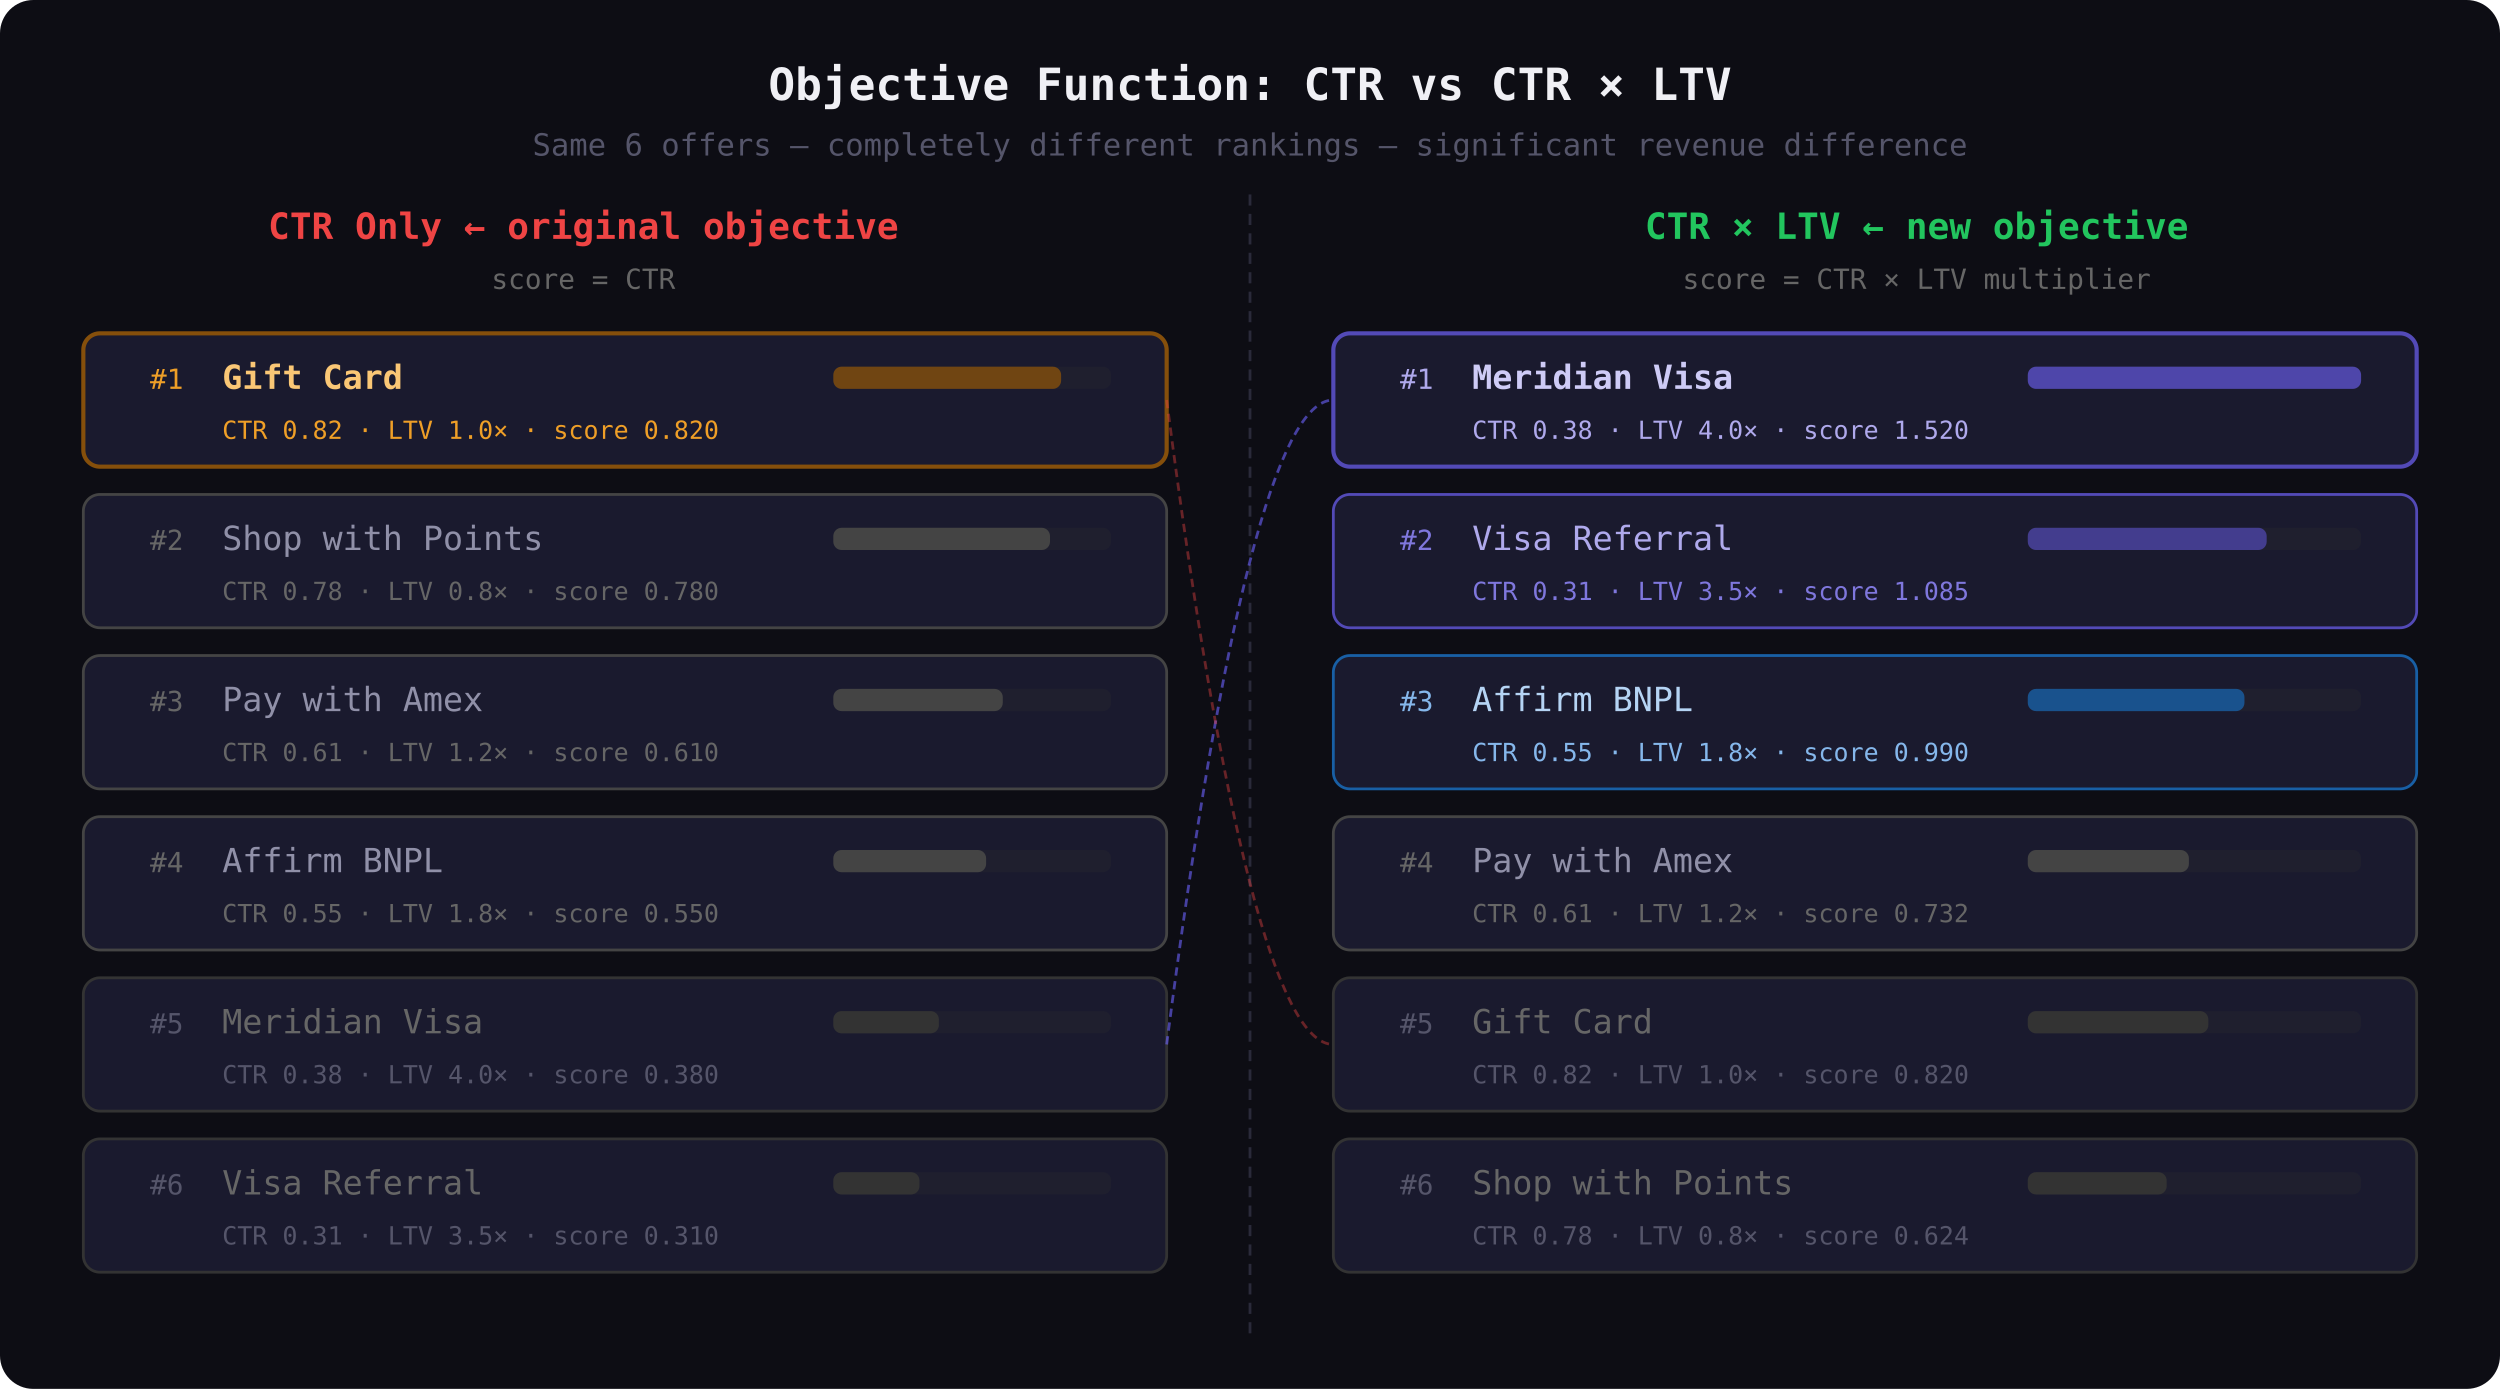
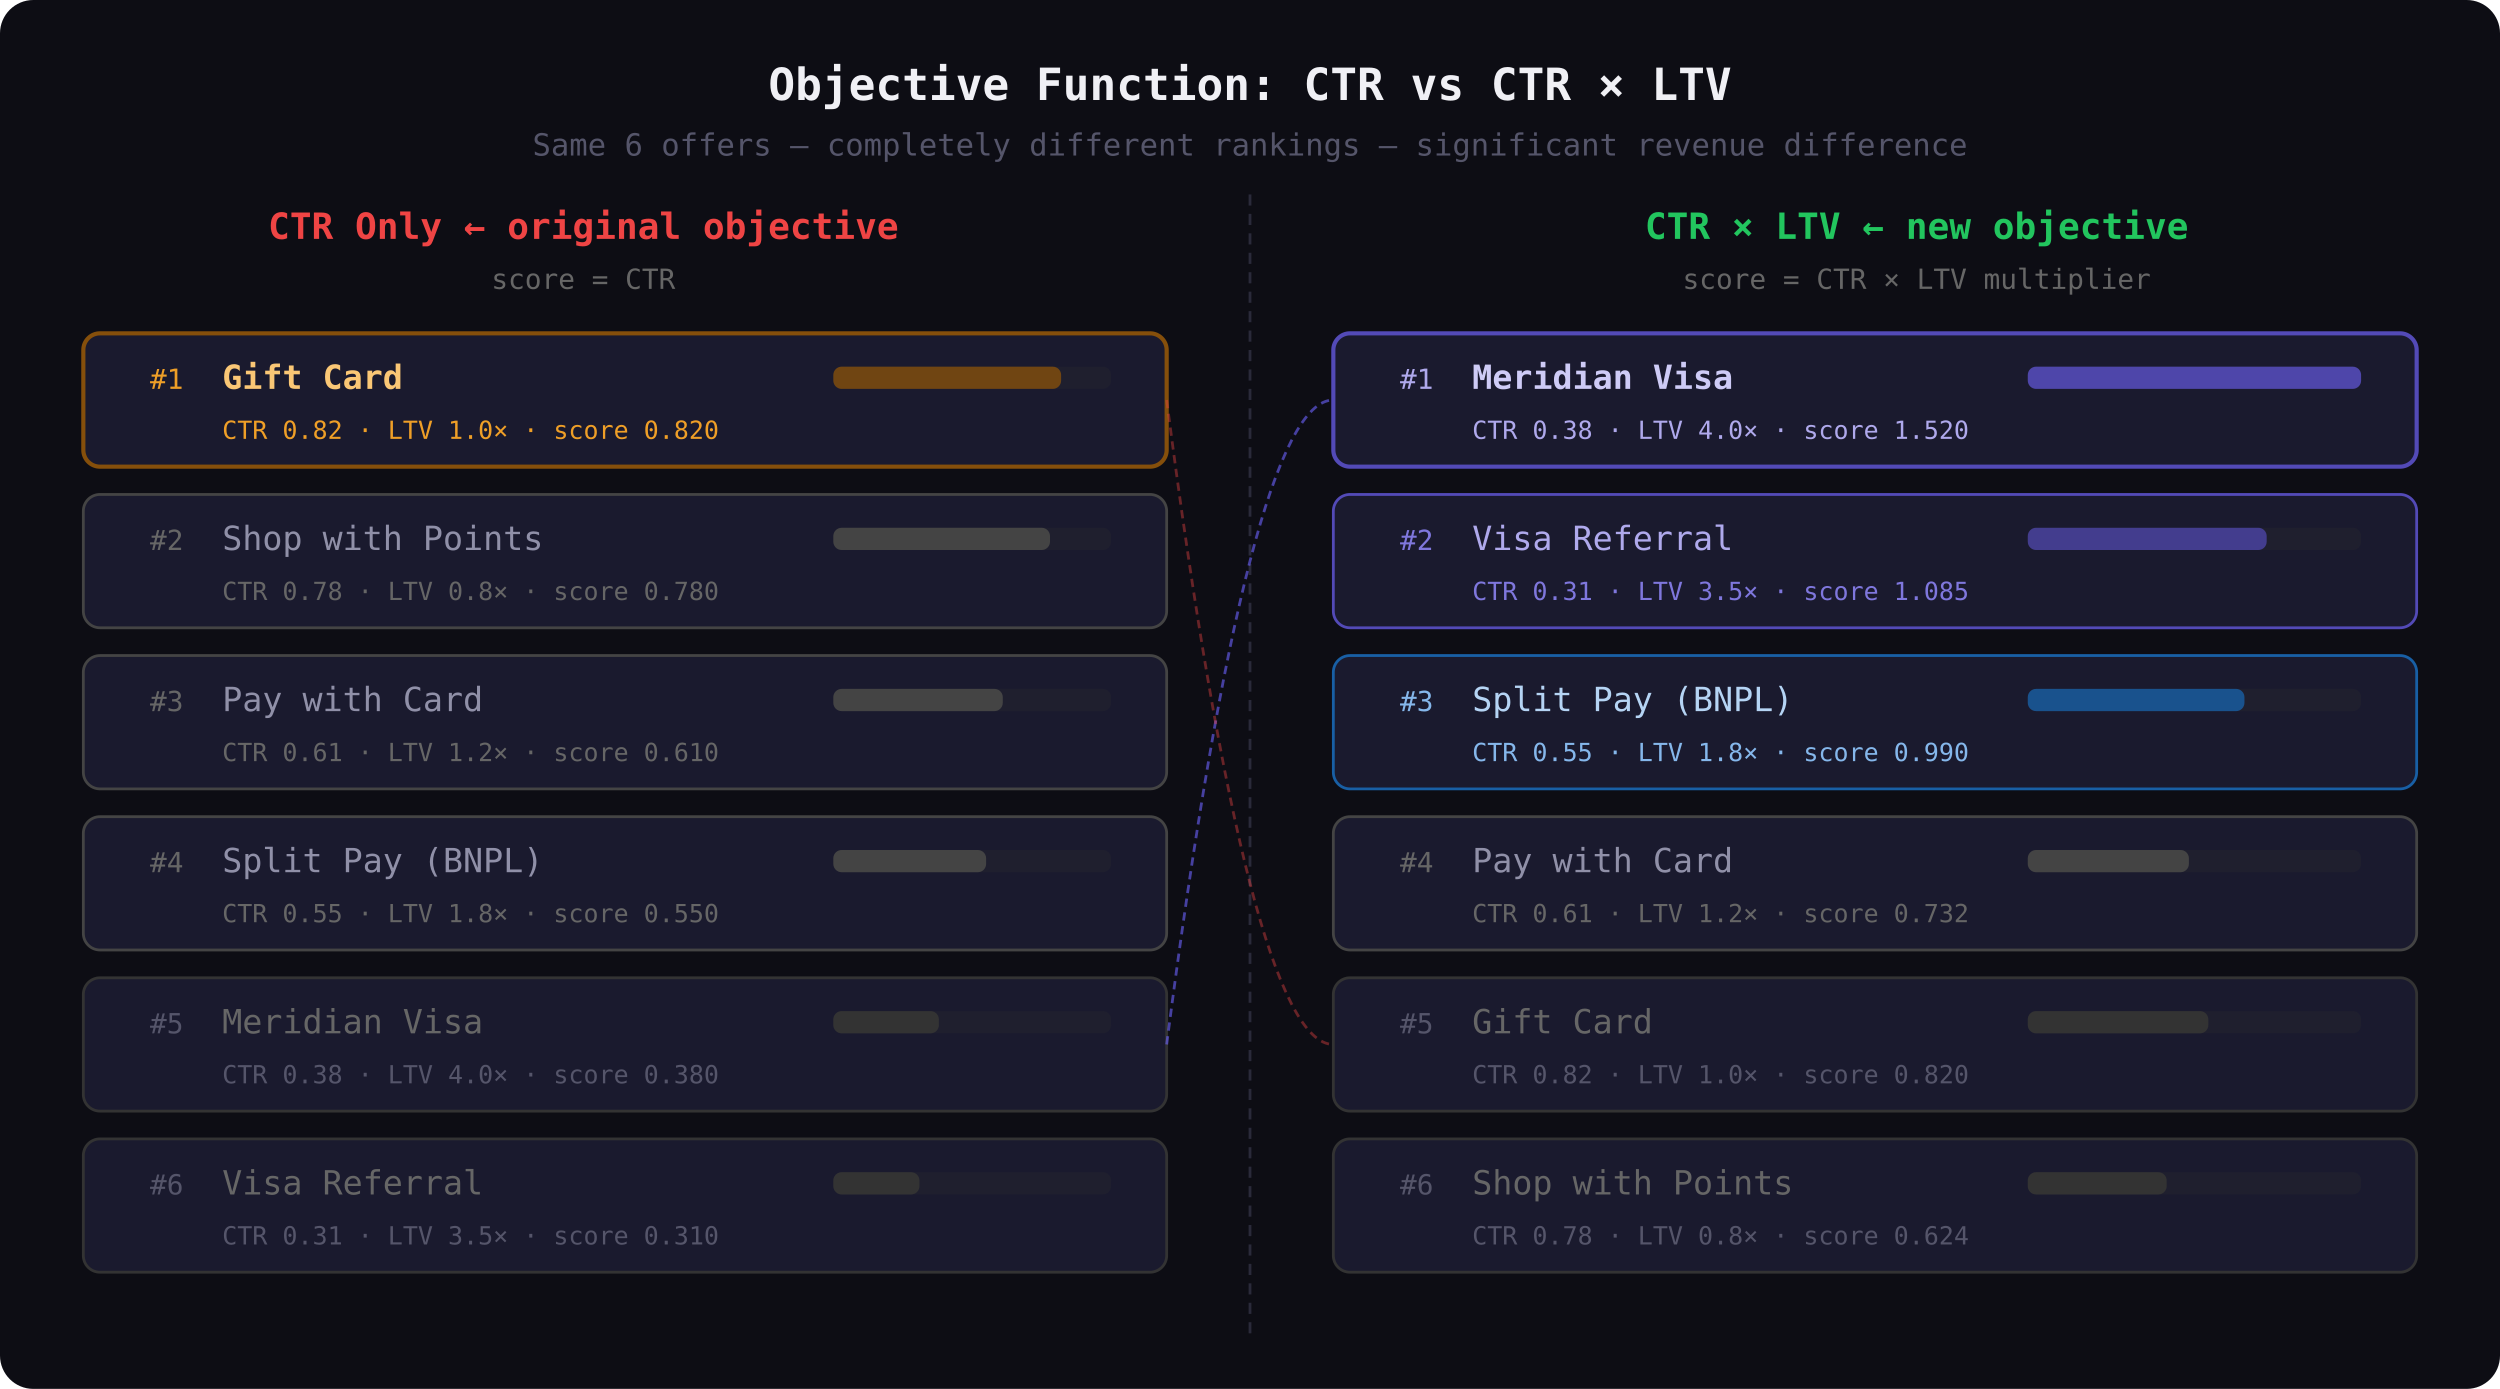
<svg xmlns="http://www.w3.org/2000/svg" width="900" height="500" viewBox="0 0 900 500" font-family="ui-monospace, 'Cascadia Code', monospace">
  <rect width="900" height="500" fill="#0d0d14" rx="12" />
  <text x="450" y="36" text-anchor="middle" font-size="16" font-weight="600" fill="#f0f0f5">Objective Function: CTR vs CTR × LTV</text>
  <text x="450" y="56" text-anchor="middle" font-size="11" fill="#55556a">Same 6 offers — completely different rankings — significant revenue difference</text>
  <text x="210" y="86" text-anchor="middle" font-size="13" font-weight="600" fill="#ef4444">CTR Only  ← original objective</text>
  <text x="210" y="104" text-anchor="middle" font-size="10" fill="#666">score = CTR</text>
  <text x="690" y="86" text-anchor="middle" font-size="13" font-weight="600" fill="#22c55e">CTR × LTV  ← new objective</text>
  <text x="690" y="104" text-anchor="middle" font-size="10" fill="#666">score = CTR × LTV multiplier</text>
  <line x1="450" y1="70" x2="450" y2="480" stroke="#2a2a3a" stroke-width="1" stroke-dasharray="4 3" />
  <rect x="30" y="120" width="390" height="48" rx="6" fill="#1a1a2e" stroke="#854F0B" stroke-width="1.5" />
  <text x="54" y="140" font-size="10" fill="#EF9F27">#1</text>
  <text x="80" y="140" font-size="12" font-weight="600" fill="#FAC775">Gift Card</text>
  <text x="80" y="158" font-size="9" fill="#EF9F27">CTR 0.82 · LTV 1.0× · score 0.820</text>
  <rect x="300" y="132" width="100" height="8" rx="3" fill="#1f1f2e" />
  <rect x="300" y="132" width="82" height="8" rx="3" fill="#854F0B" opacity="0.8" />
  <rect x="30" y="178" width="390" height="48" rx="6" fill="#1a1a2e" stroke="#444" stroke-width="1" />
  <text x="54" y="198" font-size="10" fill="#666">#2</text>
  <text x="80" y="198" font-size="12" font-weight="500" fill="#9090a8">Shop with Points</text>
  <text x="80" y="216" font-size="9" fill="#666">CTR 0.78 · LTV 0.8× · score 0.780</text>
  <rect x="300" y="190" width="100" height="8" rx="3" fill="#1f1f2e" />
  <rect x="300" y="190" width="78" height="8" rx="3" fill="#444" />
  <rect x="30" y="236" width="390" height="48" rx="6" fill="#1a1a2e" stroke="#444" stroke-width="1" />
  <text x="54" y="256" font-size="10" fill="#666">#3</text>
-   <text x="80" y="256" font-size="12" font-weight="500" fill="#9090a8">Pay with Amex</text>
+   <text x="80" y="256" font-size="12" font-weight="500" fill="#9090a8">Pay with Card</text>
  <text x="80" y="274" font-size="9" fill="#666">CTR 0.61 · LTV 1.2× · score 0.610</text>
  <rect x="300" y="248" width="100" height="8" rx="3" fill="#1f1f2e" />
  <rect x="300" y="248" width="61" height="8" rx="3" fill="#444" />
  <rect x="30" y="294" width="390" height="48" rx="6" fill="#1a1a2e" stroke="#444" stroke-width="1" />
  <text x="54" y="314" font-size="10" fill="#666">#4</text>
-   <text x="80" y="314" font-size="12" font-weight="500" fill="#9090a8">Affirm BNPL</text>
+   <text x="80" y="314" font-size="12" font-weight="500" fill="#9090a8">Split Pay (BNPL)</text>
  <text x="80" y="332" font-size="9" fill="#666">CTR 0.55 · LTV 1.8× · score 0.550</text>
  <rect x="300" y="306" width="100" height="8" rx="3" fill="#1f1f2e" />
  <rect x="300" y="306" width="55" height="8" rx="3" fill="#444" />
  <rect x="30" y="352" width="390" height="48" rx="6" fill="#1a1a2e" stroke="#333" stroke-width="1" />
  <text x="54" y="372" font-size="10" fill="#55556a">#5</text>
  <text x="80" y="372" font-size="12" font-weight="400" fill="#666">Meridian Visa</text>
  <text x="80" y="390" font-size="9" fill="#55556a">CTR 0.38 · LTV 4.0× · score 0.380</text>
  <rect x="300" y="364" width="100" height="8" rx="3" fill="#1f1f2e" />
  <rect x="300" y="364" width="38" height="8" rx="3" fill="#333" />
  <rect x="30" y="410" width="390" height="48" rx="6" fill="#1a1a2e" stroke="#333" stroke-width="1" />
  <text x="54" y="430" font-size="10" fill="#55556a">#6</text>
  <text x="80" y="430" font-size="12" font-weight="400" fill="#666">Visa Referral</text>
  <text x="80" y="448" font-size="9" fill="#55556a">CTR 0.31 · LTV 3.5× · score 0.310</text>
  <rect x="300" y="422" width="100" height="8" rx="3" fill="#1f1f2e" />
  <rect x="300" y="422" width="31" height="8" rx="3" fill="#333" />
  <rect x="480" y="120" width="390" height="48" rx="6" fill="#1a1a2e" stroke="#534AB7" stroke-width="1.5" />
  <text x="504" y="140" font-size="10" fill="#AFA9EC">#1</text>
  <text x="530" y="140" font-size="12" font-weight="600" fill="#CECBF6">Meridian Visa</text>
  <text x="530" y="158" font-size="9" fill="#AFA9EC">CTR 0.38 · LTV 4.0× · score 1.520</text>
  <rect x="730" y="132" width="120" height="8" rx="3" fill="#1f1f2e" />
  <rect x="730" y="132" width="120" height="8" rx="3" fill="#534AB7" opacity="0.9" />
  <rect x="480" y="178" width="390" height="48" rx="6" fill="#1a1a2e" stroke="#534AB7" stroke-width="1" />
  <text x="504" y="198" font-size="10" fill="#7F77DD">#2</text>
  <text x="530" y="198" font-size="12" font-weight="500" fill="#AFA9EC">Visa Referral</text>
  <text x="530" y="216" font-size="9" fill="#7F77DD">CTR 0.31 · LTV 3.5× · score 1.085</text>
  <rect x="730" y="190" width="120" height="8" rx="3" fill="#1f1f2e" />
  <rect x="730" y="190" width="86" height="8" rx="3" fill="#534AB7" opacity="0.7" />
  <rect x="480" y="236" width="390" height="48" rx="6" fill="#1a1a2e" stroke="#185FA5" stroke-width="1" />
  <text x="504" y="256" font-size="10" fill="#85B7EB">#3</text>
-   <text x="530" y="256" font-size="12" font-weight="500" fill="#B5D4F4">Affirm BNPL</text>
+   <text x="530" y="256" font-size="12" font-weight="500" fill="#B5D4F4">Split Pay (BNPL)</text>
  <text x="530" y="274" font-size="9" fill="#85B7EB">CTR 0.55 · LTV 1.8× · score 0.990</text>
  <rect x="730" y="248" width="120" height="8" rx="3" fill="#1f1f2e" />
  <rect x="730" y="248" width="78" height="8" rx="3" fill="#185FA5" opacity="0.8" />
  <rect x="480" y="294" width="390" height="48" rx="6" fill="#1a1a2e" stroke="#444" stroke-width="1" />
  <text x="504" y="314" font-size="10" fill="#666">#4</text>
-   <text x="530" y="314" font-size="12" font-weight="500" fill="#9090a8">Pay with Amex</text>
+   <text x="530" y="314" font-size="12" font-weight="500" fill="#9090a8">Pay with Card</text>
  <text x="530" y="332" font-size="9" fill="#666">CTR 0.61 · LTV 1.2× · score 0.732</text>
  <rect x="730" y="306" width="120" height="8" rx="3" fill="#1f1f2e" />
  <rect x="730" y="306" width="58" height="8" rx="3" fill="#444" />
  <rect x="480" y="352" width="390" height="48" rx="6" fill="#1a1a2e" stroke="#333" stroke-width="1" />
  <text x="504" y="372" font-size="10" fill="#55556a">#5</text>
  <text x="530" y="372" font-size="12" font-weight="400" fill="#666">Gift Card</text>
  <text x="530" y="390" font-size="9" fill="#55556a">CTR 0.82 · LTV 1.0× · score 0.820</text>
  <rect x="730" y="364" width="120" height="8" rx="3" fill="#1f1f2e" />
  <rect x="730" y="364" width="65" height="8" rx="3" fill="#333" />
  <rect x="480" y="410" width="390" height="48" rx="6" fill="#1a1a2e" stroke="#333" stroke-width="1" />
  <text x="504" y="430" font-size="10" fill="#55556a">#6</text>
  <text x="530" y="430" font-size="12" font-weight="400" fill="#666">Shop with Points</text>
  <text x="530" y="448" font-size="9" fill="#55556a">CTR 0.78 · LTV 0.8× · score 0.624</text>
  <rect x="730" y="422" width="120" height="8" rx="3" fill="#1f1f2e" />
  <rect x="730" y="422" width="50" height="8" rx="3" fill="#333" />
  <path d="M 420 376 Q 450 144 480 144" fill="none" stroke="#6c63ff" stroke-width="1" stroke-dasharray="3 2" opacity="0.6" />
  <path d="M 420 144 Q 450 376 480 376" fill="none" stroke="#ef4444" stroke-width="1" stroke-dasharray="3 2" opacity="0.4" />
</svg>
